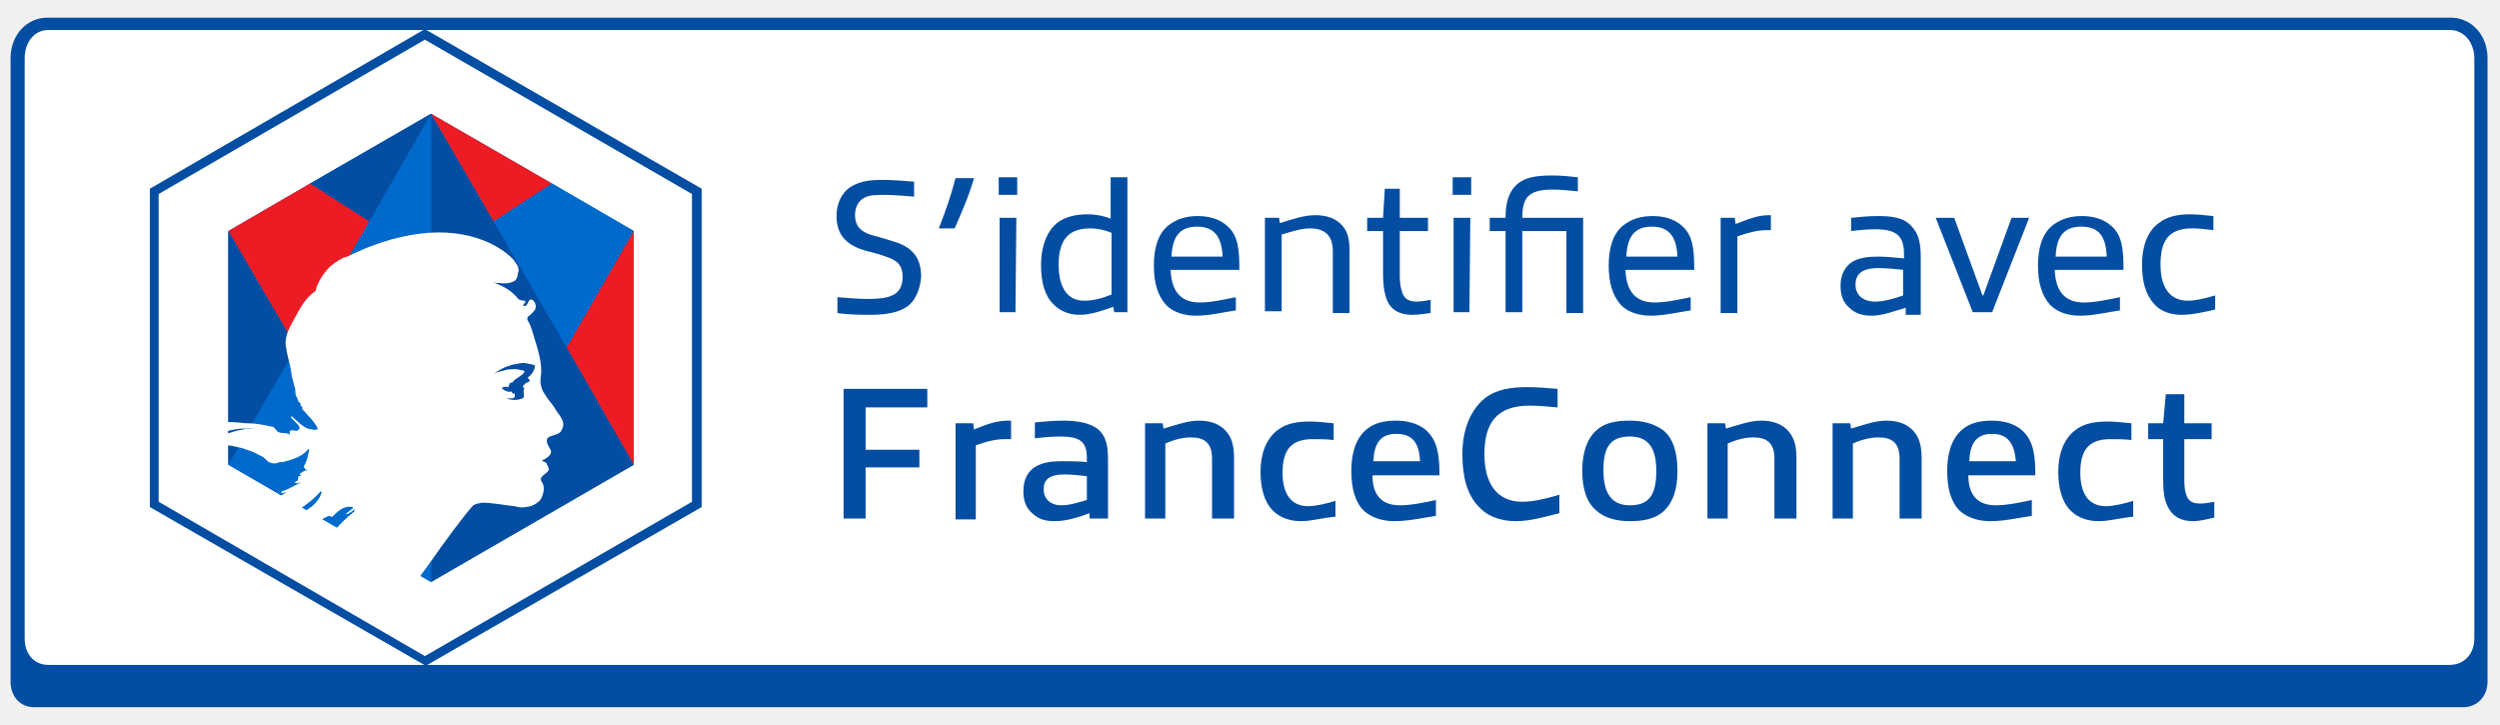
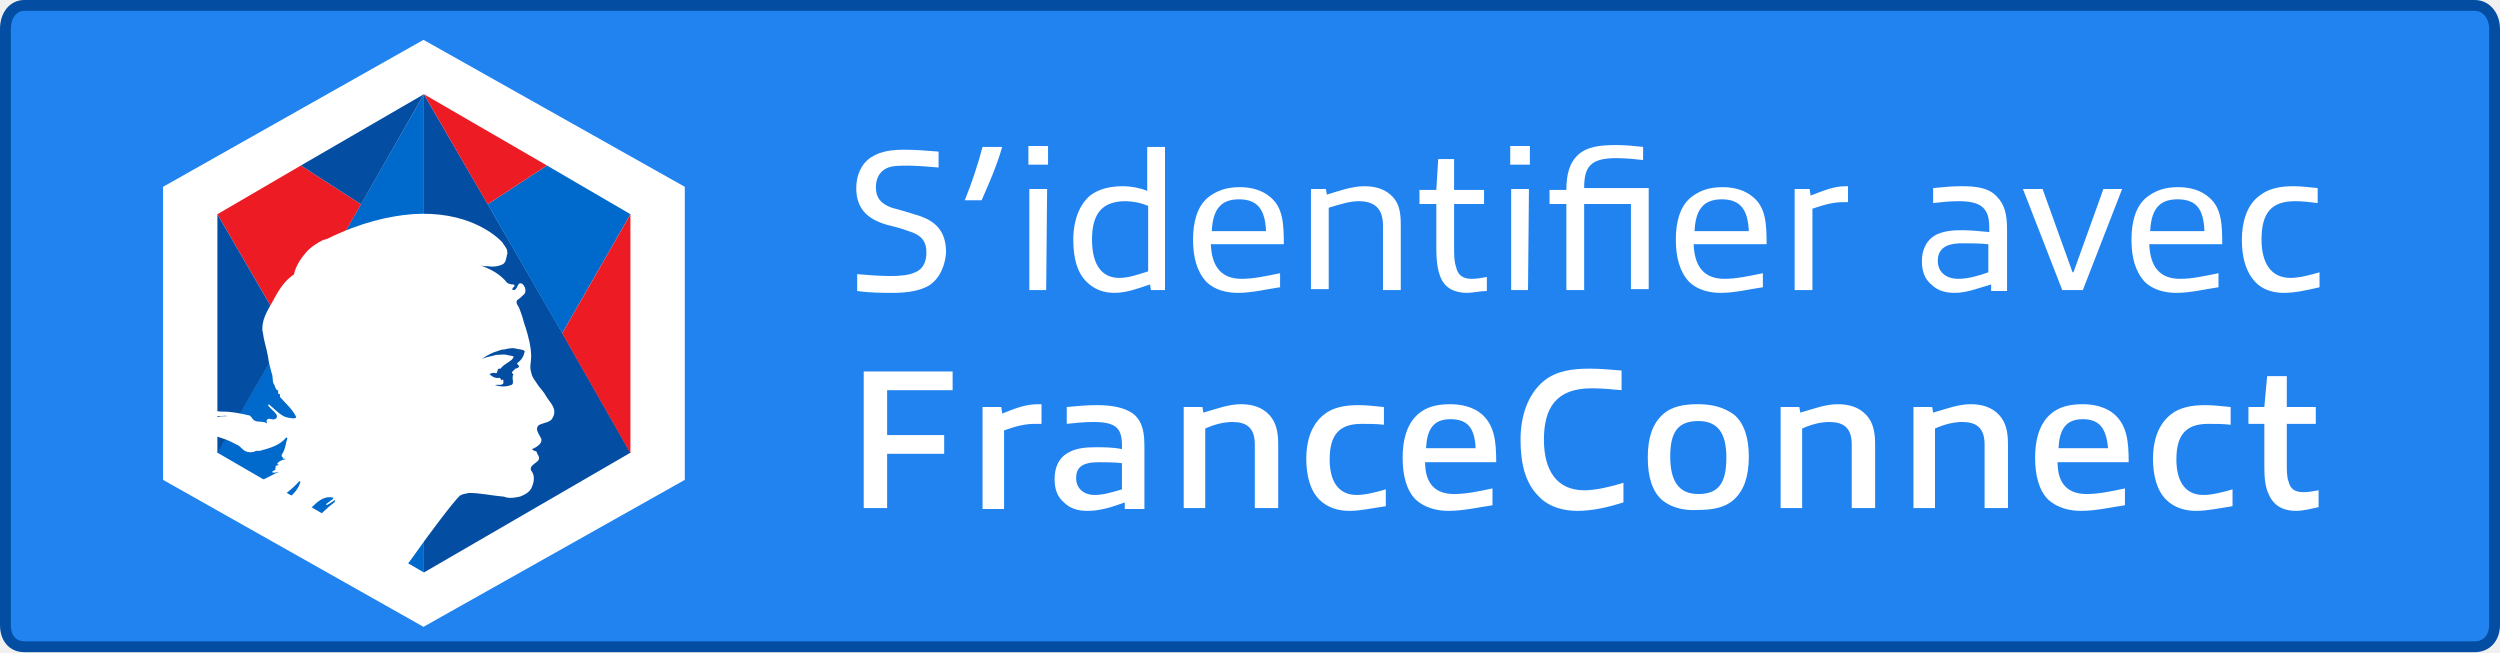
- <svg xmlns="http://www.w3.org/2000/svg" height="82.2" viewBox="0 0 283.5 82.2" width="283.5">
-   <path d="m278 2h-272.6c-2.4 0-4.2 2-4.2 4.6v70.7c0 1.6 1 2.9 2.7 2.9h275.5c1.7 0 2.8-1.3 2.8-2.9v-70.7c0-2.6-1.8-4.6-4.2-4.6z" fill="#034ea2" />
-   <path d="m49.1 3.4h-43.6c-1.7 0-2.7 1.5-2.7 3.2v65.8c0 1.7 1 3 2.7 3h272.4c1.7 0 2.8-1.3 2.8-3v-65.8c0-1.7-1.1-3.2-2.8-3.2z" fill="#fff" />
-   <path d="m102.7 34.9c-1 .6-2.4.8-3.9.8-1 0-2.4 0-3.8-.2v-1.8c1.2.1 2.4.2 3.6.2 1 0 2-.1 2.6-.4.8-.3 1.2-1.1 1.2-2.1 0-1.3-.6-1.9-1.9-2.3-.8-.3-1.6-.5-2.4-.7-2-.6-3.2-1.7-3.2-3.9 0-1.3.5-2.6 1.6-3.3s2.3-.8 3.7-.8c1 0 2.2.1 3.5.2v1.7c-1.2-.1-2.4-.2-3.3-.2s-1.7 0-2.3.3c-.8.4-1.1 1.2-1.1 2 0 1.2.6 1.8 1.7 2.2.7.2 1.5.4 2.4.7 2.2.6 3.4 1.7 3.4 4.1-.1 1.3-.6 2.8-1.8 3.5m3.8-9c.8-2 1.4-3.8 1.9-5.7h2.1c-.6 2.1-1.5 4.1-2.2 5.7zm6.8-5.8h2.1v2h-2.1zm1.9 15.3h-1.8v-10.7h1.9zm11.2 0-.1-.6c-1.2.4-2.5.9-3.8.9-1.2 0-2.2-.4-3-1.2-1-1-1.4-2.5-1.4-4.5 0-2.1.7-3.8 1.8-4.7.9-.7 2.1-1 3.5-1 .9 0 1.9.2 2.6.5v-4.7h1.9v15.3zm-.3-2v-7c-.7-.3-1.6-.5-2.4-.5-2.4 0-3.6 1.2-3.6 4.1s1.2 4.1 2.9 4.1c1.1 0 2.1-.3 3.1-.7m9.6 2.4c-1.2 0-2.5-.3-3.4-1.2-1-1.1-1.4-2.6-1.4-4.5 0-1.8.4-3.5 1.6-4.5.9-.7 1.9-1.1 3.4-1.1 1.2 0 2.4.3 3.3 1.1 1.3 1.1 1.4 2.8 1.4 5h-7.8c.1 2.5 1.2 3.7 3.3 3.7 1.3 0 2.6-.3 4.1-.6v1.5c-1.4.2-3 .6-4.5.6m.1-10.1c-2.1 0-2.8 1.3-2.9 3.4h5.8c-.1-2.2-.9-3.4-2.9-3.4m15.4 9.7v-6.9c0-1.9-1-2.6-2.6-2.6-.9 0-1.9.3-3.2.7v8.7h-1.9v-10.6h1.6l.1.6c1.3-.4 2.7-.9 4-.9 1.2 0 2.3.3 3.1 1.2.7.8.8 1.8.8 3v6.9h-1.9zm9 .3c-1.2 0-2.4-.4-2.9-1.8-.3-.8-.4-1.8-.4-2.9v-4.8h-1.8v-1.5h1.8l.2-3.3h1.7v3.3h3.2v1.5h-3.2v4.6c0 .8 0 1.5.2 2.1.2.9.7 1.3 1.7 1.3.5 0 1.1-.1 1.6-.2v1.5c-.7.1-1.5.2-2.1.2m4.6-15.6h2.1v2h-2.1zm1.9 15.3h-1.8v-10.7h1.9zm11 0v-9.2h-5v9.2h-1.9v-9.2h-1.8v-1.5h1.8c0-1.6.3-2.9 1.3-3.8.9-.8 2.2-1 4-1 1 0 2 .1 2.9.2v1.6c-.9-.1-1.9-.2-2.9-.2-2.8 0-3.4 1-3.4 3.2h6.9v10.8h-1.9zm9.6.4c-1.2 0-2.5-.3-3.4-1.2-1-1.1-1.4-2.6-1.4-4.5 0-1.8.4-3.5 1.6-4.5.9-.7 1.9-1.1 3.4-1.1 1.2 0 2.4.3 3.3 1.1 1.3 1.1 1.4 2.8 1.4 5h-7.8c.1 2.5 1.2 3.7 3.3 3.7 1.3 0 2.6-.3 4.1-.6v1.5c-1.4.2-3 .6-4.5.6m.1-10.1c-2.1 0-2.8 1.3-2.9 3.4h5.8c-.1-2.2-.9-3.4-2.9-3.4m7.8 9.7v-10.7h1.6l.1.7c1.6-.6 2.5-1 3.8-1h.2v1.7h-.4c-1.1 0-1.9.2-3.4.7v8.7h-1.9zm21 .1v-.6c-1.4.4-2.6.9-3.9.9-.9 0-1.8-.2-2.5-.9-.7-.6-1-1.4-1-2.5s.4-2.2 1.5-2.8c.8-.4 1.7-.5 2.8-.5.8 0 1.9.1 2.9.2v-.5c0-2.1-.9-2.8-3.3-2.8-.9 0-1.8.1-2.7.2v-1.5c1-.1 2-.2 3-.2 1.4 0 2.9.1 3.8 1.1.9.9 1.1 2 1.1 3.6v6.5h-1.7zm-.3-4.9c-.9-.1-2-.2-2.8-.2-1.9 0-2.6.7-2.6 1.9 0 1.1.8 1.9 2.2 1.9 1 0 2.1-.3 3.2-.7zm7.9 4.8-4.2-10.7h2.1l3.2 8.8h.1l3.2-8.8h2l-4.2 10.7zm12.2.4c-1.2 0-2.5-.3-3.4-1.2-1-1.1-1.4-2.6-1.4-4.5 0-1.8.4-3.5 1.6-4.5.9-.7 1.9-1.1 3.4-1.1 1.2 0 2.4.3 3.3 1.1 1.3 1.1 1.4 2.8 1.4 5h-7.8c.1 2.5 1.2 3.7 3.3 3.7 1.3 0 2.6-.3 4.1-.6v1.5c-1.4.2-3 .6-4.5.6m.1-10.1c-2.1 0-2.8 1.3-2.9 3.4h5.8c-.1-2.2-.8-3.4-2.9-3.4m11.4 10c-1.1 0-2.3-.3-3.1-1.2-1-1.1-1.4-2.6-1.4-4.5 0-1.8.5-3.7 1.9-4.7 1-.8 2.3-1 3.6-1 .8 0 1.6.1 2.6.2v1.6c-.8-.1-1.6-.2-2.4-.2-2.6 0-3.6 1.3-3.6 4.1 0 2.5 1 4.1 3.1 4.1.9 0 2.1-.3 3.1-.6v1.6c-1.3.3-2.6.6-3.8.6m-149.3 17.3v5.8h-2.5v-14.7h9.5v2.1h-7v4.8h6.1v2zm10.2 5.8v-10.8h2l.1.7c1.5-.6 2.5-1 3.9-1h.3v2.1h-.7c-1 0-1.9.2-3.3.7v8.4h-2.3zm15.2 0v-.6c-1.4.5-2.6.9-4 .9-.9 0-1.8-.2-2.5-.9-.7-.6-1-1.4-1-2.5 0-1.2.4-2.3 1.6-2.9.8-.4 1.7-.5 2.8-.5.8 0 1.9 0 2.8.1v-.4c0-1.9-.7-2.5-3.1-2.5-.9 0-1.9.1-2.8.2v-1.8c1-.1 2.2-.2 3.2-.2 1.5 0 3 .2 4 1 1 .9 1.1 2.1 1.1 3.6v6.5zm-.3-4.8c-.8-.1-1.8-.2-2.5-.2-1.8 0-2.4.6-2.4 1.7 0 1 .7 1.8 2 1.8.9 0 1.9-.3 2.9-.6zm14.2 4.8v-6.8c0-1.8-.9-2.4-2.4-2.4-.8 0-1.8.2-2.9.7v8.5h-2.3v-10.8h2l.1.6c1.4-.4 2.7-.9 4-.9 1.2 0 2.3.3 3.1 1.2.7.8.9 1.8.9 3.1v6.8zm10.1.3c-1.1 0-2.3-.3-3.2-1.2-1-1-1.4-2.6-1.4-4.4s.5-3.6 1.9-4.7c1-.8 2.3-1 3.7-1 .8 0 1.7.1 2.7.2v1.9c-.7-.1-1.6-.1-2.4-.1-2.4 0-3.4 1.2-3.4 3.8 0 2.3.9 3.8 2.9 3.8.9 0 2.1-.3 3.1-.6v1.8c-1.4.1-2.7.5-3.9.5m10.6 0c-1.2 0-2.5-.3-3.5-1.2-1-1-1.4-2.6-1.4-4.5 0-1.8.4-3.5 1.6-4.6.9-.8 2-1.1 3.5-1.1 1.2 0 2.5.3 3.4 1.1 1.3 1.2 1.5 2.8 1.5 5.1h-7.6c0 2.3 1.1 3.4 3.1 3.4 1.3 0 2.7-.3 4.1-.6v1.8c-1.4.2-3.1.6-4.7.6m.2-9.9c-1.9 0-2.5 1.2-2.6 3.1h5.3c-.1-2-.8-3.1-2.7-3.1m13.6 9.9c-1.5 0-3.1-.4-4.2-1.6-1.4-1.4-1.9-3.5-1.9-6 0-2.4.7-4.8 2.5-6.3 1.4-1.1 3.1-1.3 4.9-1.3 1.1 0 2.2.1 3.4.2v2.1c-1-.1-2.2-.2-3.2-.2-3.8 0-5.1 2.1-5.1 5.5 0 3.3 1.4 5.4 4.3 5.4 1.3 0 2.9-.4 4.2-.8v2.1c-1.6.4-3.3.9-4.9.9m9.1-1.2c-1.1-.9-1.6-2.5-1.6-4.5s.5-3.6 1.6-4.6c1-.9 2.3-1.1 3.8-1.1 1.4 0 2.7.3 3.8 1.1 1.1.9 1.6 2.5 1.6 4.6s-.5 3.6-1.6 4.6c-1 .9-2.4 1.1-3.8 1.1s-2.8-.3-3.8-1.2m6.8-4.5c0-2.6-.9-3.9-3-3.9-2.2 0-3 1.2-3 3.8s.9 4 3 4c2.2 0 3-1.2 3-3.9m13.4 5.4v-6.8c0-1.8-.9-2.4-2.4-2.4-.8 0-1.8.2-2.9.7v8.5h-2.3v-10.8h2l.1.6c1.4-.4 2.7-.9 4-.9 1.2 0 2.3.3 3.1 1.2.7.8.9 1.8.9 3.1v6.8zm14.2 0v-6.8c0-1.8-.9-2.4-2.4-2.4-.8 0-1.8.2-2.9.7v8.5h-2.3v-10.8h2l.1.6c1.4-.4 2.7-.9 4-.9 1.2 0 2.3.3 3.1 1.2.7.8.9 1.8.9 3.1v6.8zm10.3.3c-1.2 0-2.5-.3-3.5-1.2-1-1-1.4-2.6-1.4-4.5 0-1.8.4-3.5 1.6-4.6.9-.8 2-1.1 3.5-1.1 1.2 0 2.5.3 3.4 1.1 1.3 1.2 1.5 2.8 1.5 5.1h-7.6c0 2.3 1.1 3.4 3.1 3.4 1.3 0 2.7-.3 4.1-.6v1.8c-1.4.2-3.1.6-4.7.6m.2-9.9c-1.9 0-2.5 1.2-2.6 3.1h5.3c-.2-2-.9-3.1-2.7-3.1m12.1 9.9c-1.1 0-2.3-.3-3.2-1.2-1-1-1.4-2.6-1.4-4.4s.5-3.6 1.9-4.7c1-.8 2.3-1 3.7-1 .8 0 1.7.1 2.7.2v1.9c-.7-.1-1.6-.1-2.4-.1-2.4 0-3.4 1.2-3.4 3.8 0 2.3.9 3.8 2.9 3.8.9 0 2.1-.3 3.1-.6v1.8c-1.3.1-2.7.5-3.9.5m10.7 0c-1.2 0-2.3-.4-2.9-1.7-.4-.8-.5-1.8-.5-3v-4.6h-1.7v-1.8h1.7l.3-3.3h2.1v3.3h3.1v1.8h-3.1v4.2c0 .8 0 1.5.2 2 .2.8.7 1.1 1.6 1.1.5 0 1.1-.1 1.6-.2v1.8c-.9.2-1.7.4-2.4.4" fill="#034ea2" />
-   <path d="m18 22v34.9l30.2 17.5 30.3-17.5v-34.9l-30.3-17.5z" fill="#fff" />
-   <path d="m48.2 3.3-31.2 18.1v36.1l31.3 18 31.3-18v-36.1zm30.3 53.6-30.3 17.5-30.2-17.5v-34.9l30.2-17.5 30.3 17.5z" fill="#034ea2" />
-   <path d="m62.6 20.8-13.7-7.9-13.7 7.9-9.3 5.4v26.5l23 13.3 23-13.3v-26.5z" fill="#0069cc" />
-   <path d="m64.3 39.4-8.3-14.3-7.1-12.2v53.1l23-13.3z" fill="#034ea2" />
-   <path d="m56 25.1 8.3 14.3 7.6-13.2-9.3-5.4z" fill="#0069cc" />
-   <path d="m62.6 20.8-13.7-7.9 7.1 12.2z" fill="#ed1c24" />
-   <path d="m56 25.1-7.1-12.2z" fill="#0069cc" />
-   <path d="m71.9 52.7v-26.5l-7.6 13.2zm-7.6-13.3 7.6 13.3z" fill="#ed1c24" />
-   <path d="m33.6 39.4 8.3-14.3 7-12.2v53.1l-23-13.3z" fill="#0069cc" />
-   <path d="m41.9 25.1-8.3 14.3-7.7-13.2 9.3-5.4z" fill="#ed1c24" />
-   <path d="m35.2 20.8 13.7-7.9-7 12.2z" fill="#034ea2" />
-   <path d="m41.9 25.1 7-12.2z" fill="#0069cc" />
-   <path d="m25.9 52.7v-26.5l7.7 13.2z" fill="#034ea2" />
-   <path d="m33.6 39.4-7.7 13.3z" fill="#0069cc" />
-   <path d="m57.4 42c.4 0 .8-.1 1.2 0 .3.1.7.1.7.2-.1.6-1 .7-1.4 1.3h-.2c-.2.1-.1.5-.3.5-.2-.1-.4 0-.7.1.3.3.7.5 1.1.4.1 0 .2.1.2.3 0 0 .1 0 .1-.1.1 0 .1 0 .1.1v.3c-.2.3-.6.2-.9.2.6.1 1.2.1 1.7 0 .4-.2 0-.9.3-1.2-.1 0 0-.2-.2-.2.1-.1.3-.4.4-.4s.4-.1.4-.2-.3-.2-.2-.4c.4-.3.8-.7.6-1.2-.1-.2-.7-.2-1-.3-.4-.1-.8 0-1.2.1-.4 0-.7.2-1.1.3-.5.2-.9.5-1.4.8.7-.3 1.2-.4 1.8-.6z" fill="#034ea2" />
-   <path d="m63 46.4c-.2-.4-.5-.7-.8-1.1-.3-.5-.7-.9-.8-1.5-.2-.6 0-1.1 0-1.7 0-1.1-.3-2.2-.6-3.2-.2-.5-.3-1.1-.5-1.6-.1-.3-.2-.6-.4-.9-.1-.1-.1-.4 0-.5.3-.2.6-.5.8-.8.2-.4 0-.9-.3-1.1-.5-.2-.4.5-.8.7h-.2c-.1-.2.1-.3.2-.4 0-.1 0-.2-.1-.2-.3 0-.6-.1-.7-.2-.8-1-1.8-1.5-2.9-1.9.3.1.6.1.9.1.5.1 1.1 0 1.5-.2s.4-.7.5-1.1c.1-.1 0-.2 0-.4s-.2-.4-.3-.6c0 0-.1-.1-.2-.3-.8-.9-3.9-3.5-9.7-3.1-2.5.2-5.6.9-9.2 2.7-.1 0-.2.1-.4.1-.6.3-1.4.8-1.9 1.4-.6.7-1.1 1.5-1.3 2.4-.9.6-1.5 1.5-2 2.4-.6 1.2-1.4 2.2-1.4 3.5v.2c.1.4.1.7.2 1.1.2.8.4 1.6.5 2.4l.3 1.2c.2.4 0 .9.3 1.3.1.2.1.5.4.6v.3c.1.1.1.1.2.1v.3c.6.7 1.3 1.3 1.7 2.1.2.4-.7.2-1.1.1-.7-.3-1.2-.9-1.8-1.4l-.1.1c.3.5 1.4 1.1.8 1.5-.3.2-.7-.2-.9.1-.1.1 0 .3 0 .4-.4-.3-.9-.1-1.3-.3-.3-.1-.4-.6-.7-.6-.9-.2-1.8-.4-2.8-.4h-.2c-.9-.1-1.8-.2-2.6-.1v1.1c.8-.2 1.6-.4 2.4-.4h.2c.2 0 .5-.1.7 0-.3 0-.7 0-1 .1-.8.1-1.6.4-2.4.7v1c.4.1.9.1 1.3.2.5.1 1 .2 1.5.4.7.2 1.2.5 1.8.8.3.2.4.4.7.6.4.2.9.2 1.2 0h.4c1.1-.3 2.2-.6 2.9-1.5 0 .1.1.1.1.1-.2.6-.2 1.2-.6 1.8 0 .1-.1.2.1.3h.1c-.1 0-.1 0-.1.1s.2 0 .3.1c-.4.1-.7.2-.9.5 0 .1.1.1.2.1-.1.1-.4.1-.4.2l.1.1c-.1 0-.1 0-.1.1v.2c-.2 0-.3.2-.4.2.3.2.5 0 .8 0-.8.3-1.4.8-2.2 1-.1 0 0 .2-.1.2.2.1.4-.1.6-.1-.4.3-.8.5-1.2.7l2.4 1.4c1-.6 1.9-1.3 2.7-2.2l.1.1c-.2.7-.6 1.2-1.2 1.7-.4.2-.7.6-1 .7l1.8 1c.4-.3.7-.5 1.2-.7.1 0 .2.1.4.1.6-.6 1.3-1.3 2.3-1.1 0 .1 0 .1.1.1 0 0 .1 0 .1-.1 0 .1 0 .1-.1.1-.3.2-.5.4-.8.6-.1.1 0 .1.1.1.4-.2.6-.4.9-.6-.1.1-.1.2-.1.3-.9.7-1.6 1.4-2.3 2.2l9.5 5.5c.3-.4.7-1 1.1-1.5 1.8-2.6 4.4-6.1 5.2-6.9.3-.2.6-.2 1-.3 1.2 0 2.5.3 3.7.4.1 0 .3.1.4.1.4.1.9 0 1.4-.1.5-.2 1.1-.5 1.3-1.1.2-.5.3-1.1 0-1.6-.5-.6.4-.9.7-1.3.2-.4-.2-.6-.2-.9-.1-.1-.4-.1-.5-.3.5-.2 1.3-.7.9-1.3-.2-.4-.6-.9-.2-1.3.5-.3 1.3-.3 1.5-.8.6-1-.3-1.7-.7-2.4zm-3.1-3.6c-.1.1.2.2.2.4-.1.1-.3.2-.4.2l-.4.4c.1 0 0 .2.2.2-.3.4.2 1.1-.3 1.2-.5.2-1.1.2-1.7 0 .3-.1.7.1.9-.2v-.3c0-.1-.1-.1-.1-.1l-.1.1c0-.1-.2-.3-.2-.3-.4.1-.8-.1-1.1-.4.2-.1.4-.2.7-.1.2 0 .1-.4.3-.5h.2c.4-.6 1.3-.8 1.4-1.3 0-.1-.4-.1-.7-.2-.4-.1-.8 0-1.2 0-.6.2-1.1.2-1.6.5.4-.3.9-.6 1.4-.8.4-.1.7-.3 1.1-.3.4-.1.9-.2 1.2-.1.4.1.9.1 1 .3-.1.6-.4 1-.8 1.3z" fill="#fff" />
+ <svg xmlns="http://www.w3.org/2000/svg" width="230" height="60">
+   <g fill-rule="nonzero" fill="none">
+     <path d="M2.235.5C1.209.5.5 1.407.5 2.667V57.5c0 1.214.672 2 1.735 2h225.448c1.085 0 1.817-.812 1.817-2V2.667c0-1.233-.77-2.167-1.817-2.167H2.235z" stroke="#034EA2" fill="#2183F0" />
+     <g fill="#FFF">
+       <path d="M85.489 26.256c-.861.516-2.066.688-3.357.688-.861 0-2.066 0-3.271-.172v-1.55c1.033.087 2.066.173 3.098.173.861 0 1.722-.086 2.238-.344.69-.259 1.033-.947 1.033-1.808 0-1.119-.516-1.635-1.635-1.98-.689-.258-1.377-.43-2.066-.602-1.721-.517-2.754-1.464-2.754-3.357 0-1.12.43-2.238 1.377-2.84.947-.603 1.98-.69 3.185-.69.86 0 1.893.087 3.012.173v1.463c-1.033-.086-2.065-.172-2.84-.172-.775 0-1.463 0-1.98.258-.688.345-.947 1.033-.947 1.722 0 1.033.517 1.55 1.464 1.893.602.173 1.29.345 2.065.603 1.894.516 2.927 1.463 2.927 3.529-.086 1.119-.516 2.324-1.55 3.013M88.76 18.423a40.96 40.96 0 0 0 1.635-4.907h1.808c-.517 1.808-1.292 3.53-1.894 4.907h-1.55zM94.613 13.43h1.807v1.722h-1.807V13.43zm1.635 13.256h-1.55V17.39h1.636l-.086 9.296zM105.889 26.686l-.086-.516c-1.033.344-2.152.774-3.271.774-1.033 0-1.894-.344-2.583-1.033-.86-.86-1.205-2.152-1.205-3.873 0-1.808.603-3.27 1.55-4.046.774-.602 1.807-.86 3.012-.86.775 0 1.636.172 2.238.43v-4.046h1.636v13.17h-1.291zm-.259-1.721v-6.026a5.54 5.54 0 0 0-2.065-.43c-2.066 0-3.1 1.033-3.1 3.529s1.034 3.53 2.497 3.53c.947 0 1.808-.345 2.668-.603M113.894 26.944c-1.033 0-2.152-.258-2.927-1.033-.86-.946-1.205-2.238-1.205-3.873 0-1.55.344-3.013 1.377-3.873.775-.603 1.636-.947 2.927-.947 1.033 0 2.066.258 2.84.947 1.12.946 1.205 2.41 1.205 4.303h-6.714c.087 2.152 1.033 3.185 2.841 3.185 1.119 0 2.238-.258 3.53-.516v1.29c-1.206.173-2.583.517-3.874.517m.086-8.607c-1.808 0-2.41 1.119-2.496 2.926h4.992c-.086-1.98-.775-2.926-2.496-2.926M127.235 26.686v-5.94c0-1.635-.86-2.237-2.238-2.237-.774 0-1.635.258-2.754.602V26.6h-1.635v-9.21h1.377l.086.516c1.119-.344 2.324-.774 3.443-.774 1.033 0 1.98.258 2.668 1.033.603.688.689 1.549.689 2.582v5.94h-1.636zM134.982 26.944c-1.033 0-2.066-.344-2.496-1.55-.258-.688-.344-1.548-.344-2.495v-4.132h-1.55v-1.291h1.55l.172-2.84h1.463v2.84h2.755v1.291h-2.755v3.96c0 .688 0 1.29.172 1.807.173.775.603 1.12 1.464 1.12.43 0 .946-.087 1.377-.173v1.291c-.603 0-1.291.172-1.808.172M138.942 13.43h1.807v1.722h-1.807V13.43zm1.635 13.256h-1.55V17.39h1.636l-.086 9.296zM150.046 26.686v-7.919h-4.304v7.92h-1.636v-7.92h-1.549v-1.291h1.55c0-1.377.258-2.496 1.118-3.27.775-.69 1.894-.862 3.443-.862.861 0 1.722.086 2.497.172v1.206c-.775-.087-1.636-.173-2.497-.173-2.41 0-2.926.861-2.926 2.755h5.939V26.6h-1.635v.086zM158.309 26.944c-1.033 0-2.152-.258-2.927-1.033-.86-.946-1.205-2.238-1.205-3.873 0-1.55.345-3.013 1.377-3.873.775-.603 1.636-.947 2.927-.947 1.033 0 2.066.258 2.84.947 1.12.946 1.206 2.41 1.206 4.303h-6.714c.086 2.152 1.033 3.185 2.84 3.185 1.12 0 2.238-.258 3.53-.516v1.29c-1.206.173-2.583.517-3.874.517m.086-8.607c-1.808 0-2.41 1.119-2.496 2.926h4.992c-.086-1.98-.775-2.926-2.496-2.926M165.109 26.686V17.39h1.377l.086.602c1.377-.516 2.152-.86 3.271-.86h.172v1.463h-.344c-.947 0-1.636.172-2.927.602v7.49h-1.635zM183.185 26.686v-.516c-1.205.344-2.238.774-3.357.774-.775 0-1.55-.172-2.152-.774-.603-.517-.86-1.205-.86-2.152 0-.947.343-1.894 1.29-2.41.689-.345 1.464-.43 2.41-.43.69 0 1.636.085 2.497.171v-.43c0-1.808-.775-2.41-2.84-2.41-.776 0-1.55.086-2.325.172v-1.377c.86-.086 1.722-.172 2.582-.172 1.205 0 2.497.086 3.271.946.775.775.947 1.722.947 3.1v5.594h-1.463v-.086zm-.258-4.218c-.775-.086-1.722-.086-2.41-.086-1.636 0-2.239.603-2.239 1.636 0 .947.69 1.635 1.894 1.635.86 0 1.808-.258 2.755-.602v-2.583zM189.727 26.686l-3.616-9.296h1.808l2.754 7.66h.086l2.755-7.66h1.721l-3.615 9.296zM200.228 26.944c-1.033 0-2.152-.258-2.927-1.033-.86-.946-1.205-2.238-1.205-3.873 0-1.55.345-3.013 1.377-3.873.775-.603 1.636-.947 2.927-.947 1.033 0 2.066.258 2.84.947 1.12.946 1.206 2.41 1.206 4.303h-6.714c.086 2.152 1.033 3.185 2.84 3.185 1.12 0 2.238-.258 3.53-.516v1.29c-1.206.173-2.583.517-3.874.517m.086-8.607c-1.808 0-2.41 1.119-2.496 2.926h4.992c-.086-1.98-.688-2.926-2.496-2.926M210.127 26.944c-.947 0-1.98-.258-2.669-1.033-.86-.946-1.205-2.238-1.205-3.873 0-1.55.43-3.185 1.636-4.046.86-.688 1.98-.86 3.098-.86.689 0 1.378.086 2.238.172v1.377c-.688-.086-1.377-.172-2.066-.172-2.237 0-3.098 1.119-3.098 3.529 0 2.152.86 3.53 2.668 3.53.775 0 1.808-.26 2.668-.517v1.377c-1.119.258-2.238.516-3.27.516M81.615 41.75v4.992h-2.152V34.175h8.178v1.721h-6.026v4.132h5.25v1.721zM90.395 46.742v-9.296h1.721l.087.602c1.29-.516 2.151-.86 3.356-.86h.259v1.807h-.603c-.86 0-1.635.172-2.84.602v7.23h-1.98v-.085zM103.478 46.742v-.517c-1.205.43-2.237.775-3.443.775-.774 0-1.549-.172-2.151-.775-.603-.516-.861-1.205-.861-2.152 0-1.032.344-1.98 1.377-2.496.689-.344 1.463-.43 2.41-.43.689 0 1.636 0 2.41.172v-.344c0-1.636-.602-2.152-2.668-2.152-.775 0-1.636.086-2.41.172v-1.55c.86-.086 1.893-.172 2.754-.172 1.291 0 2.582.173 3.443.861.861.775.947 1.808.947 3.099v5.595h-1.808v-.086zm-.258-4.132c-.688-.086-1.55-.086-2.152-.086-1.549 0-2.065.517-2.065 1.463 0 .861.602 1.55 1.721 1.55.775 0 1.635-.259 2.496-.517v-2.41zM115.443 46.742v-5.853c0-1.55-.775-2.066-2.066-2.066-.688 0-1.55.172-2.496.602v7.317h-1.98v-9.296h1.722l.086.516c1.205-.344 2.324-.775 3.443-.775 1.033 0 1.98.259 2.668 1.033.603.689.775 1.55.775 2.669v5.853h-2.152zM124.137 47c-.947 0-1.98-.258-2.755-1.033-.86-.86-1.205-2.238-1.205-3.787 0-1.55.43-3.099 1.636-4.046.86-.688 1.98-.86 3.184-.86.69 0 1.464.085 2.325.172v1.635c-.603-.086-1.378-.086-2.066-.086-2.066 0-2.927 1.033-2.927 3.27 0 1.98.775 3.272 2.496 3.272.775 0 1.808-.259 2.669-.517v1.55c-1.205.172-2.324.43-3.357.43M133.26 47c-1.032 0-2.151-.258-3.012-1.033-.86-.86-1.205-2.238-1.205-3.873 0-1.55.344-3.013 1.377-3.96.775-.688 1.722-.947 3.013-.947 1.033 0 2.152.259 2.926.947 1.12 1.033 1.292 2.41 1.292 4.39h-6.542c0 1.98.947 2.927 2.668 2.927 1.12 0 2.324-.259 3.53-.517v1.55c-1.206.172-2.669.516-4.046.516m.172-8.435c-1.636 0-2.152 1.032-2.238 2.668h4.562c-.086-1.808-.689-2.668-2.324-2.668M145.14 47c-1.292 0-2.67-.344-3.616-1.377-1.205-1.205-1.635-3.013-1.635-5.165 0-2.066.602-4.131 2.152-5.423 1.205-.946 2.668-1.119 4.217-1.119.947 0 1.894.087 2.927.173v1.807c-.86-.086-1.894-.172-2.755-.172-3.27 0-4.39 1.808-4.39 4.734 0 2.84 1.206 4.648 3.702 4.648 1.119 0 2.496-.344 3.615-.688v1.807c-1.377.43-2.84.775-4.218.775M152.972 46.053c-.947-.775-1.377-2.152-1.377-3.96 0-1.807.43-3.098 1.377-3.959.86-.775 1.98-.947 3.271-.947 1.205 0 2.324.259 3.27.947.948.775 1.378 2.152 1.378 3.874 0 1.807-.43 3.098-1.377 3.96-.86.774-2.066.946-3.271.946-1.205.086-2.41-.172-3.27-.86m5.852-3.96c0-2.238-.774-3.357-2.582-3.357-1.894 0-2.582 1.033-2.582 3.27 0 2.239.774 3.444 2.582 3.444 1.894 0 2.582-1.033 2.582-3.357M170.36 46.742v-5.853c0-1.55-.775-2.066-2.066-2.066-.689 0-1.55.172-2.497.602v7.317h-1.98v-9.296h1.722l.086.516c1.205-.344 2.324-.775 3.443-.775 1.033 0 1.98.259 2.669 1.033.602.689.774 1.55.774 2.669v5.853h-2.152zM182.582 46.742v-5.853c0-1.55-.774-2.066-2.066-2.066-.688 0-1.549.172-2.496.602v7.317h-1.98v-9.296h1.722l.086.516c1.205-.344 2.324-.775 3.443-.775 1.033 0 1.98.259 2.668 1.033.603.689.775 1.55.775 2.669v5.853h-2.152zM191.448 47c-1.033 0-2.152-.258-3.013-1.033-.86-.86-1.205-2.238-1.205-3.873 0-1.55.345-3.013 1.378-3.96.774-.688 1.721-.947 3.012-.947 1.033 0 2.152.259 2.927.947 1.119 1.033 1.291 2.41 1.291 4.39h-6.542c0 1.98.947 2.927 2.669 2.927 1.119 0 2.324-.259 3.529-.517v1.55c-1.205.172-2.669.516-4.046.516m.172-8.435c-1.635 0-2.152 1.032-2.238 2.668h4.562c-.172-1.808-.774-2.668-2.324-2.668M202.035 47c-.946 0-1.98-.258-2.754-1.033-.86-.86-1.205-2.238-1.205-3.787 0-1.55.43-3.099 1.635-4.046.861-.688 1.98-.86 3.185-.86.689 0 1.463.085 2.324.172v1.635c-.602-.086-1.377-.086-2.066-.086-2.065 0-2.926 1.033-2.926 3.27 0 1.98.775 3.272 2.496 3.272.775 0 1.808-.259 2.668-.517v1.55c-1.119.172-2.324.43-3.357.43M211.246 47c-1.033 0-1.98-.344-2.497-1.463-.344-.689-.43-1.55-.43-2.583v-3.96h-1.463v-1.548h1.463l.258-2.84h1.808v2.84h2.668v1.549h-2.668v3.615c0 .689 0 1.291.172 1.722.172.688.602.946 1.377.946.43 0 .947-.086 1.377-.172v1.55c-.774.172-1.463.344-2.065.344" />
+     </g>
+     <path fill="#FFF" d="M15 17.186v26.961l23.96 13.52L63 44.147V17.186L38.96 3.666z" />
+     <path fill="#034EA2" d="m51.722 30.625-6.857-11.85L39 8.668v44l19-11.021z" />
+     <path fill="#0069CC" d="m44.865 18.795 6.857 11.872L58 19.708l-7.683-4.483z" />
+     <path fill="#ED1C24" d="M50.317 15.225 39 8.667l5.865 10.128z" />
+     <path fill="#0069CC" d="M44.865 18.795 39 8.667z" />
+     <path fill="#ED1C24" d="M58 41.708v-22l-6.278 10.959z" />
+     <path fill="#0069CC" d="m26.36 30.625 6.857-11.85L39 8.668v44L20 41.646z" />
+     <path fill="#ED1C24" d="m33.217 18.795-6.856 11.872L20 19.708l7.683-4.483z" />
+     <path fill="#034EA2" d="M27.683 15.225 39 8.667l-5.783 10.128zM20 41.708v-22l6.36 10.959z" />
+     <g>
+       <path d="M44.246 32.877c.339 0 .677-.085 1.016 0 .253.085.592.085.592.17-.085.51-.846.595-1.185 1.105H44.5c-.17.085-.085.425-.254.425-.17-.085-.338 0-.592.085.254.255.592.425.93.34.085 0 .17.085.17.255 0 0 .084 0 .084-.085.085 0 .085 0 .085.085v.255c-.17.255-.508.17-.761.17a4.081 4.081 0 0 0 1.438 0c.338-.17 0-.765.254-1.02-.085 0 0-.17-.17-.17.085-.085.254-.34.34-.34.084 0 .338-.085.338-.17s-.254-.17-.17-.34c.339-.255.677-.595.508-1.02-.085-.17-.592-.17-.846-.255-.339-.085-.677 0-1.016.085-.338 0-.592.17-.93.255-.423.17-.762.425-1.185.68.592-.255 1.015-.34 1.523-.51z" fill="#034EA2" />
+       <path d="M50.232 36.436c-.17-.336-.426-.588-.682-.925-.256-.42-.597-.756-.682-1.261-.17-.505 0-.925 0-1.43 0-.925-.256-1.85-.512-2.69-.17-.421-.256-.926-.426-1.346-.085-.252-.17-.505-.341-.757-.085-.084-.085-.336 0-.42.256-.169.511-.421.682-.59.17-.336 0-.756-.256-.924-.426-.168-.34.42-.682.588h-.17c-.086-.168.085-.252.17-.336 0-.084 0-.168-.085-.168-.256 0-.512-.084-.597-.168-.682-.841-1.535-1.262-2.473-1.598.256.084.512.084.767.084.427.084.938 0 1.28-.168.34-.168.34-.589.426-.925.085-.084 0-.168 0-.337 0-.168-.17-.336-.256-.504 0 0-.085-.084-.17-.252-.683-.757-3.326-2.944-8.272-2.607-2.132.168-4.775.756-7.845 2.27-.085 0-.17.084-.34.084-.512.253-1.194.673-1.62 1.178-.512.588-.939 1.261-1.11 2.018-.767.504-1.278 1.261-1.705 2.018-.511 1.01-1.194 1.85-1.194 2.943v.169c.086.336.086.588.171.925.17.672.341 1.345.426 2.018l.256 1.009c.17.336 0 .757.256 1.093.085.168.085.42.341.505v.252c.085.084.085.084.17.084v.253c.512.588 1.11 1.093 1.45 1.765.17.337-.597.169-.938.085-.597-.253-1.023-.757-1.535-1.178l-.085.084c.256.42 1.194.925.682 1.262-.256.168-.597-.168-.767.084-.085.084 0 .252 0 .336-.341-.252-.768-.084-1.109-.252-.256-.084-.34-.505-.597-.505-.767-.168-1.534-.336-2.387-.336h-.17c-.768-.084-1.536-.168-2.218-.084v.84c.682-.167 1.365-.336 2.047-.336h.17c.17 0 .427-.084.597 0-.256 0-.597 0-.853.085-.682.084-1.364.336-2.046.588v.841c.341.084.767.084 1.109.168.426.084.852.169 1.279.337.596.168 1.023.42 1.534.673.256.168.342.336.597.504.341.168.768.168 1.024 0h.34c.939-.252 1.877-.504 2.473-1.261 0 .084.086.084.086.084-.17.504-.17 1.009-.512 1.513 0 .085-.085.169.085.253h.086c-.086 0-.086 0-.086.084s.17 0 .256.084c-.34.084-.597.168-.767.42 0 .085.085.085.17.085-.085.084-.34.084-.34.168l.085.084c-.086 0-.086 0-.086.084v.168c-.17 0-.256.168-.34.168.255.168.426 0 .681 0-.682.253-1.193.673-1.876.841-.085 0 0 .168-.085.168.17.084.341-.084.512-.084-.341.253-.682.42-1.024.589l2.047 1.177c.853-.504 1.62-1.093 2.302-1.85l.086.084c-.171.589-.512 1.01-1.024 1.43-.34.168-.597.504-.852.589l1.534.84c.342-.252.597-.42 1.024-.588.085 0 .17.084.34.084.512-.505 1.11-1.093 1.962-.925 0 .084 0 .084.085.084 0 0 .086 0 .086-.084 0 .084 0 .084-.086.084-.256.168-.426.336-.682.505-.085.084 0 .084.085.084.341-.169.512-.337.768-.505-.085.084-.085.168-.085.252a13.627 13.627 0 0 0-1.962 1.85l8.101 4.626c.256-.337.597-.841.938-1.262 1.535-2.186 3.752-5.13 4.434-5.802.256-.168.512-.168.853-.253 1.023 0 2.131.253 3.155.337.085 0 .256.084.34.084.342.084.768 0 1.195-.084.426-.168.938-.42 1.108-.925.17-.42.256-.925 0-1.346-.426-.504.341-.757.597-1.093.17-.336-.17-.505-.17-.757-.086-.084-.342-.084-.427-.252.426-.168 1.109-.589.768-1.093-.171-.337-.512-.757-.171-1.094.426-.252 1.109-.252 1.28-.672.51-.841-.257-1.43-.598-2.019zM47.59 33.41c-.085.084.17.168.17.336-.085.084-.255.169-.34.169l-.342.336c.085 0 0 .168.17.168-.255.337.171.925-.255 1.01-.426.167-.938.167-1.45 0 .256-.085.597.083.768-.169v-.252c0-.084-.086-.084-.086-.084l-.085.084c0-.084-.17-.252-.17-.252-.341.084-.683-.085-.938-.337.17-.084.34-.168.597-.084.17 0 .085-.336.255-.42h.17c.342-.505 1.11-.673 1.195-1.094 0-.084-.341-.084-.597-.168-.341-.084-.682 0-1.023 0-.512.168-.938.168-1.365.42a5.457 5.457 0 0 1 1.194-.672c.341-.084.597-.252.938-.252.341-.085.767-.169 1.023-.085.341.085.768.085.853.253-.085.504-.341.84-.682 1.093z" fill="#FFF" />
+     </g>
+   </g>
</svg>
